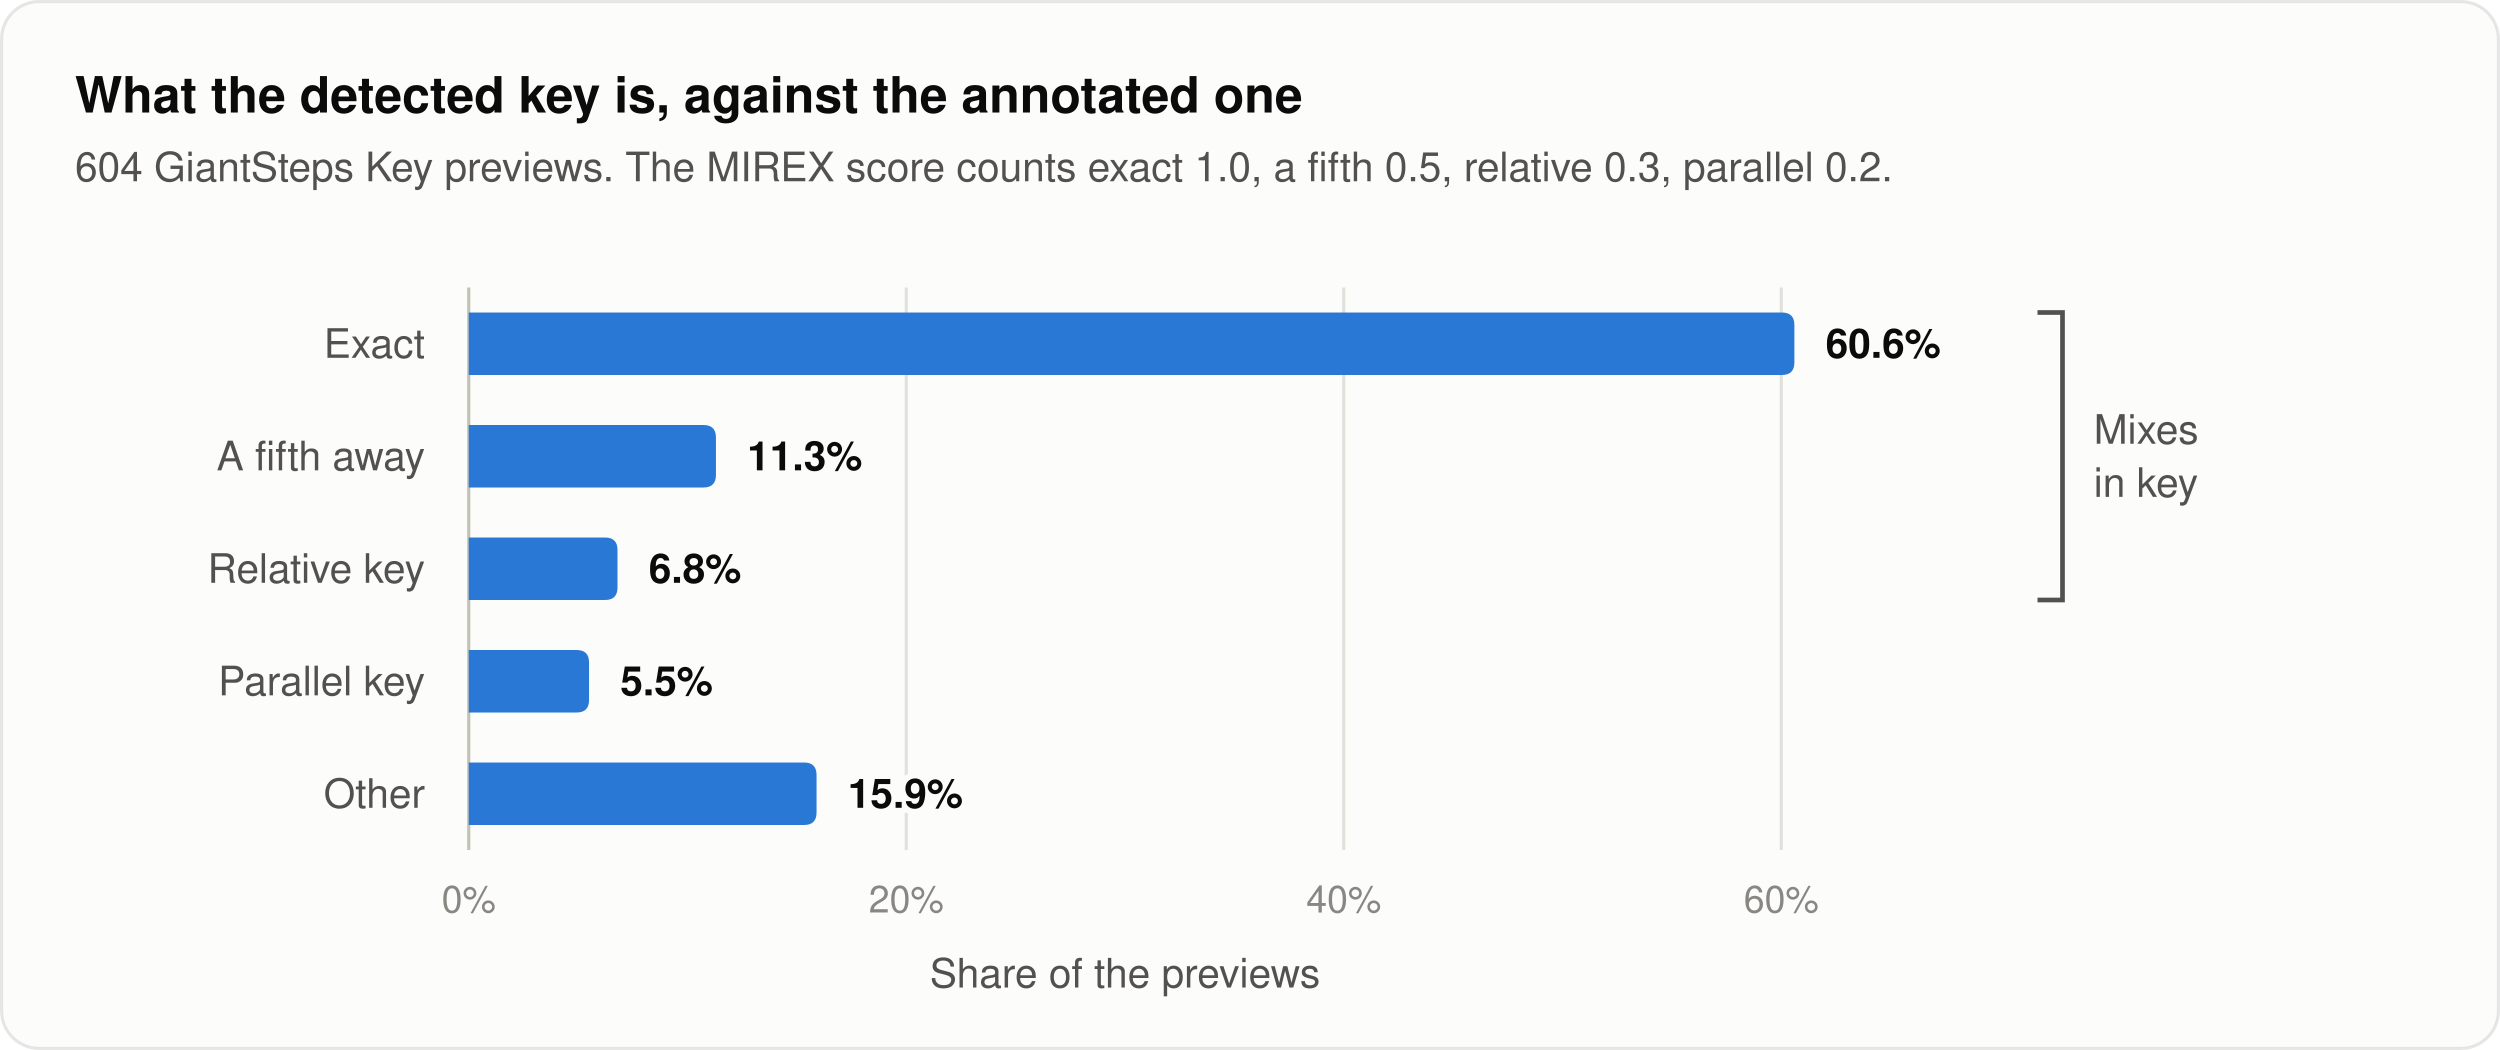
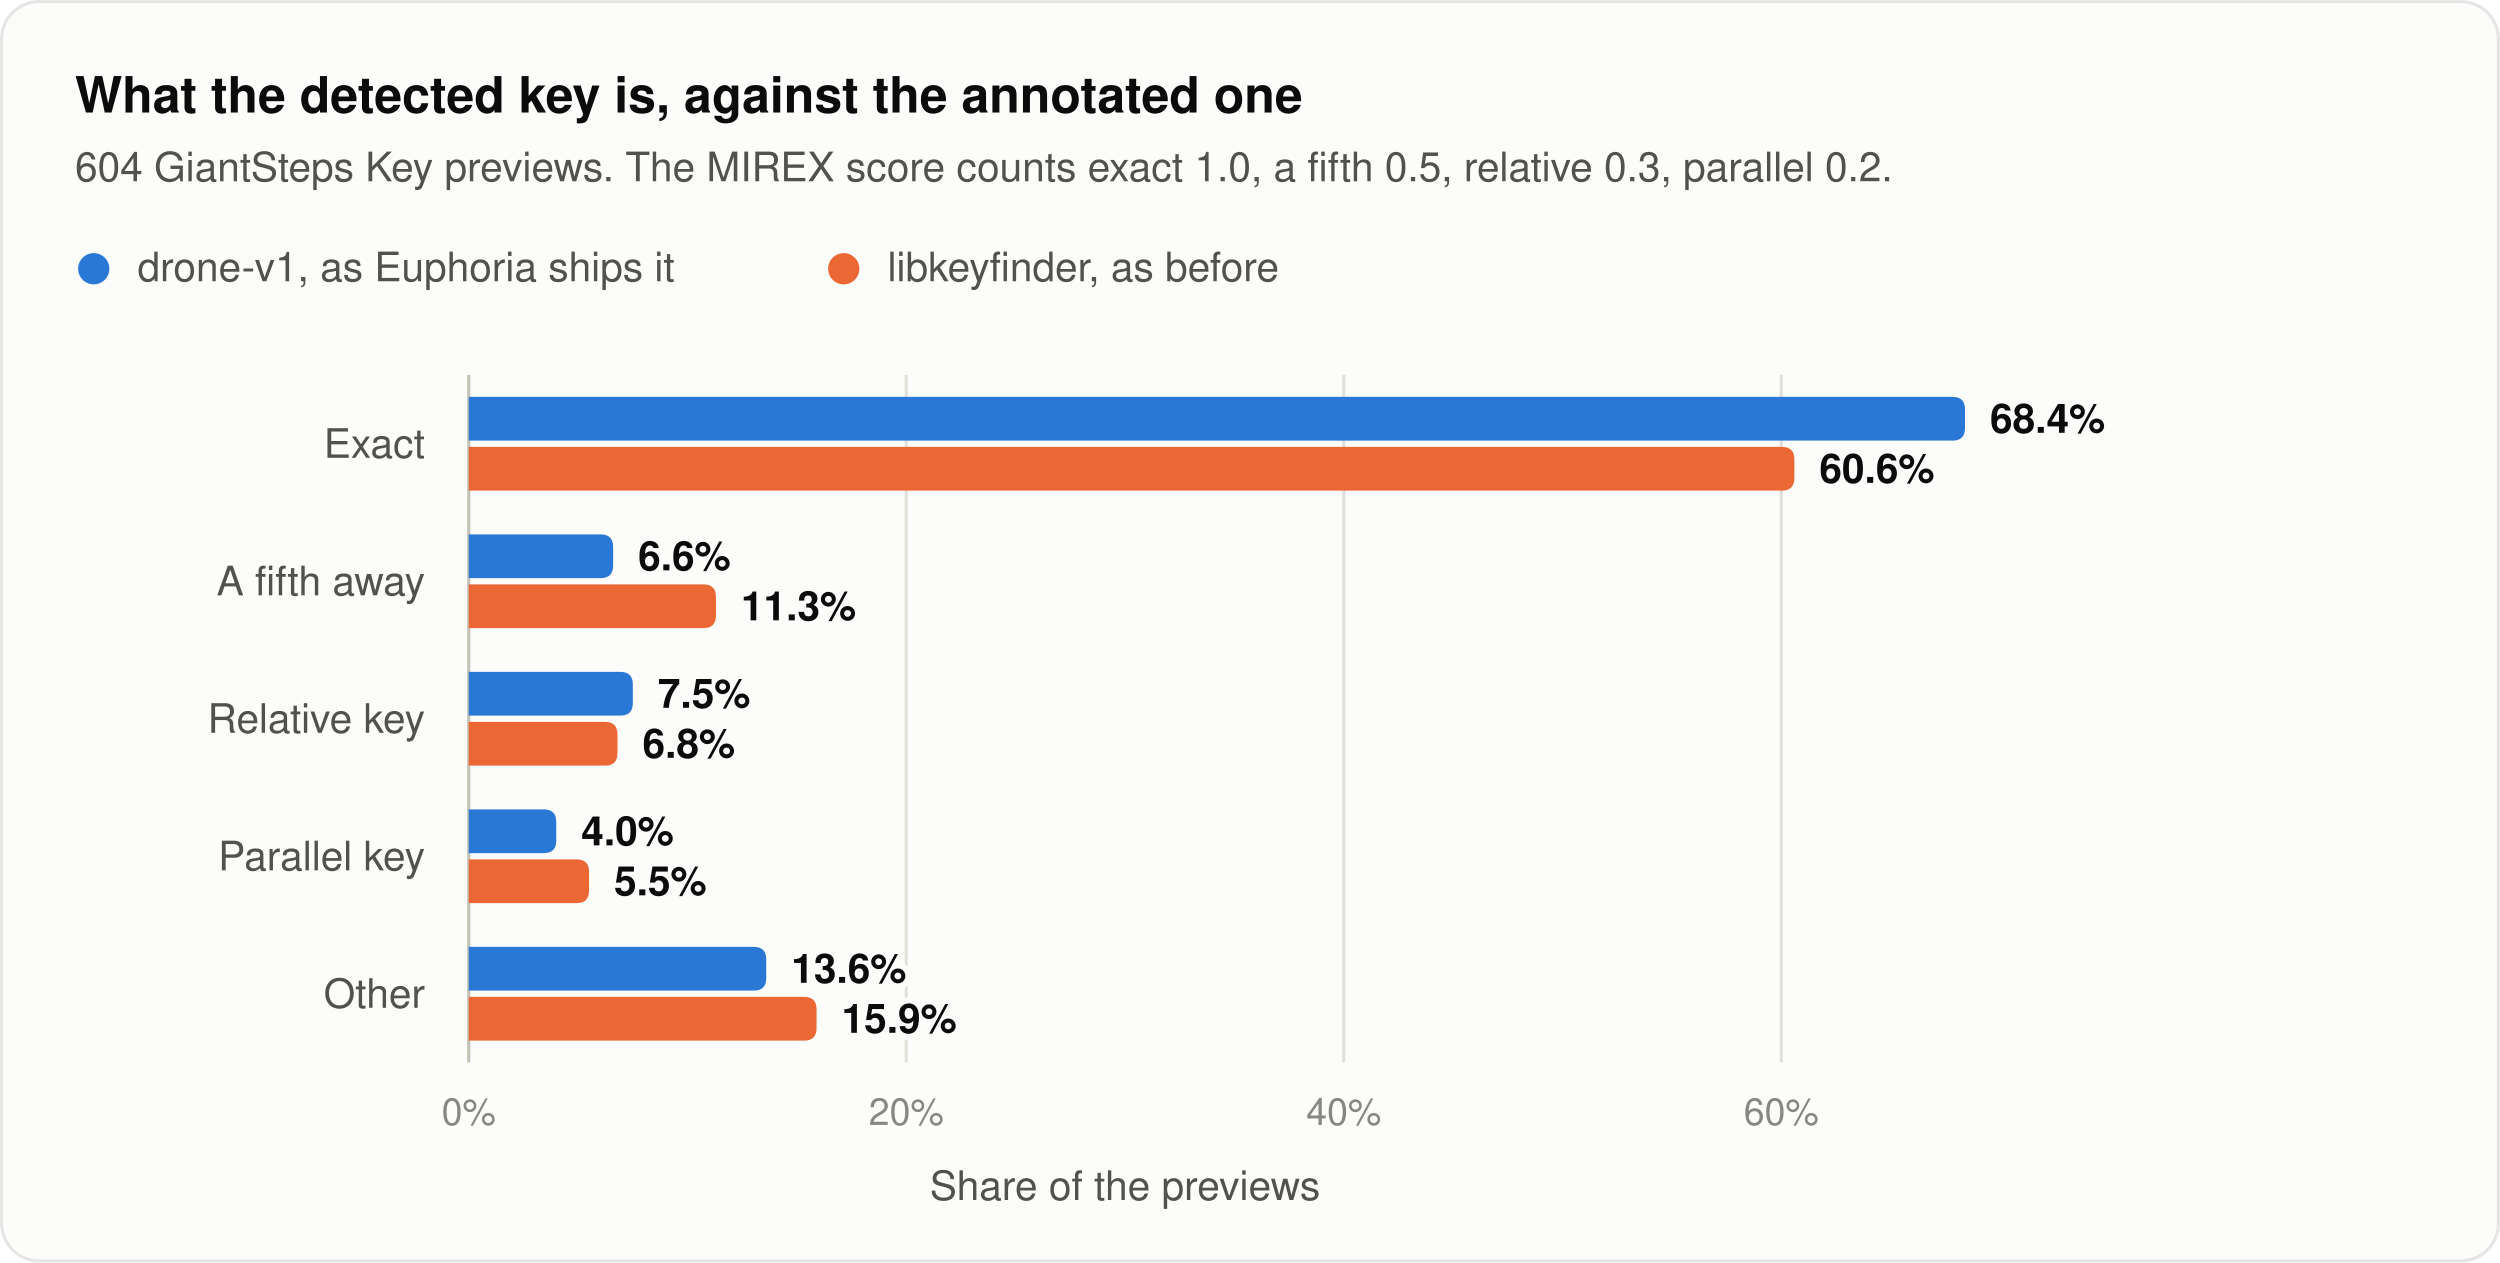
- <svg xmlns="http://www.w3.org/2000/svg" width="800" height="336" viewBox="0 0 800 336" role="img" aria-labelledby="chart-title chart-desc" font-family="system-ui, -apple-system, &quot;Segoe UI&quot;, Helvetica, Arial, sans-serif">
+ <svg xmlns="http://www.w3.org/2000/svg" width="800" height="404" viewBox="0 0 800 404" role="img" aria-labelledby="chart-title chart-desc" font-family="system-ui, -apple-system, &quot;Segoe UI&quot;, Helvetica, Arial, sans-serif">
  <style>
.surface { fill: #fcfcfb; stroke: rgba(11,11,11,0.10); }
.title { fill: #0b0b0b; font-size: 16px; font-weight: 600; }
.subtitle { fill: #52514e; font-size: 13px; }
.label { fill: #52514e; font-size: 13px; }
.value { fill: #0b0b0b; font-size: 13px; font-weight: 600; }
.tick { fill: #898781; font-size: 12px; font-variant-numeric: tabular-nums; }
.grid { stroke: #e1e0d9; stroke-width: 1; fill: none; }
.axis { stroke: #c3c2b7; stroke-width: 1; fill: none; }
.reference { stroke: #898781; stroke-width: 1.5; fill: none; }
.bracket { stroke: #52514e; stroke-width: 1.5; fill: none; }
.connector { stroke: #c3c2b7; stroke-width: 2; fill: none; stroke-linecap: round; }
.series-fill { fill: #2a78d6; }
.series-1-fill { fill: #2a78d6; }
.series-2-fill { fill: #eb6834; }
.ring { stroke: #fcfcfb; stroke-width: 2; }
.halo { stroke: #fcfcfb; stroke-width: 4px; stroke-linejoin: round; paint-order: stroke; }
@media (prefers-color-scheme: dark) {
  .surface { fill: #1a1a19; stroke: rgba(255,255,255,0.10); }
  .title, .value { fill: #f0efec; }
  .subtitle, .label { fill: #c3c2b7; }
  .grid { stroke: #2c2c2a; }
  .axis, .connector { stroke: #383835; }
  .bracket { stroke: #c3c2b7; }
  .series-fill, .series-1-fill { fill: #3987e5; }
  .series-2-fill { fill: #d95926; }
  .ring, .halo { stroke: #1a1a19; }
}
</style>
-   <rect x="0.5" y="0.5" width="799" height="335" rx="12" class="surface" />
+   <rect x="0.5" y="0.5" width="799" height="403" rx="12" class="surface" />
  <text x="24" y="36" class="title" text-anchor="start">What the detected key is, against the annotated one</text>
  <text x="24" y="58" class="subtitle" text-anchor="start">604 GiantSteps Key previews. The MIREX score counts exact 1.0, a fifth 0.5, relative 0.3, parallel 0.2.</text>
-   <line x1="150" y1="92" x2="150" y2="272" class="axis" />
-   <text x="150" y="292" class="tick" text-anchor="middle">0%</text>
-   <line x1="290" y1="92" x2="290" y2="272" class="grid" />
-   <text x="290" y="292" class="tick" text-anchor="middle">20%</text>
-   <line x1="430" y1="92" x2="430" y2="272" class="grid" />
-   <text x="430" y="292" class="tick" text-anchor="middle">40%</text>
-   <line x1="570" y1="92" x2="570" y2="272" class="grid" />
-   <text x="570" y="292" class="tick" text-anchor="middle">60%</text>
-   <text x="360" y="316" class="label" text-anchor="middle">Share of the previews</text>
-   <text x="136" y="114.5" class="label" text-anchor="end">Exact</text>
-   <path class="series-fill" d="M150,100 H570.2 Q574.2,100 574.2,104 V116 Q574.2,120 570.2,120 H150 Z" />
-   <text x="584.2" y="114.5" class="value halo" text-anchor="start">60.6%</text>
-   <text x="136" y="150.5" class="label" text-anchor="end">A fifth away</text>
-   <path class="series-fill" d="M150,136 H225.1 Q229.1,136 229.1,140 V152 Q229.1,156 225.1,156 H150 Z" />
-   <text x="239.1" y="150.5" class="value halo" text-anchor="start">11.3%</text>
-   <text x="136" y="186.5" class="label" text-anchor="end">Relative key</text>
-   <path class="series-fill" d="M150,172 H193.6 Q197.6,172 197.6,176 V188 Q197.6,192 193.6,192 H150 Z" />
-   <text x="207.6" y="186.5" class="value halo" text-anchor="start">6.8%</text>
-   <text x="136" y="222.5" class="label" text-anchor="end">Parallel key</text>
-   <path class="series-fill" d="M150,208 H184.5 Q188.5,208 188.5,212 V224 Q188.5,228 184.5,228 H150 Z" />
-   <text x="198.5" y="222.5" class="value halo" text-anchor="start">5.5%</text>
-   <text x="136" y="258.5" class="label" text-anchor="end">Other</text>
-   <path class="series-fill" d="M150,244 H257.3 Q261.3,244 261.3,248 V260 Q261.3,264 257.3,264 H150 Z" />
-   <text x="271.3" y="258.5" class="value halo" text-anchor="start">15.9%</text>
-   <polyline points="652,100 660,100 660,192 652,192" class="bracket" />
-   <text x="670" y="142" class="label" text-anchor="start">Mixes</text>
-   <text x="670" y="159" class="label" text-anchor="start">in key</text>
+   <circle cx="30" cy="86" r="6" class="series-1-fill ring" />
+   <text x="44" y="90" class="label" text-anchor="start">drone-v1, as Euphoria ships it</text>
+   <circle cx="270" cy="86" r="6" class="series-2-fill ring" />
+   <text x="284" y="90" class="label" text-anchor="start">libkeyfinder, as before</text>
+   <line x1="150" y1="120" x2="150" y2="340" class="axis" />
+   <text x="150" y="360" class="tick" text-anchor="middle">0%</text>
+   <line x1="290" y1="120" x2="290" y2="340" class="grid" />
+   <text x="290" y="360" class="tick" text-anchor="middle">20%</text>
+   <line x1="430" y1="120" x2="430" y2="340" class="grid" />
+   <text x="430" y="360" class="tick" text-anchor="middle">40%</text>
+   <line x1="570" y1="120" x2="570" y2="340" class="grid" />
+   <text x="570" y="360" class="tick" text-anchor="middle">60%</text>
+   <text x="360" y="384" class="label" text-anchor="middle">Share of the previews</text>
+   <text x="136" y="146.5" class="label" text-anchor="end">Exact</text>
+   <path class="series-1-fill" d="M150,127 H624.8 Q628.8,127 628.8,131 V137 Q628.8,141 624.8,141 H150 Z" />
+   <text x="636.8" y="138.5" class="value halo" text-anchor="start">68.4%</text>
+   <path class="series-2-fill" d="M150,143 H570.2 Q574.2,143 574.2,147 V153 Q574.2,157 570.2,157 H150 Z" />
+   <text x="582.2" y="154.5" class="value halo" text-anchor="start">60.6%</text>
+   <text x="136" y="190.5" class="label" text-anchor="end">A fifth away</text>
+   <path class="series-1-fill" d="M150,171 H192.2 Q196.2,171 196.2,175 V181 Q196.2,185 192.2,185 H150 Z" />
+   <text x="204.2" y="182.5" class="value halo" text-anchor="start">6.6%</text>
+   <path class="series-2-fill" d="M150,187 H225.1 Q229.1,187 229.1,191 V197 Q229.1,201 225.1,201 H150 Z" />
+   <text x="237.1" y="198.5" class="value halo" text-anchor="start">11.3%</text>
+   <text x="136" y="234.5" class="label" text-anchor="end">Relative key</text>
+   <path class="series-1-fill" d="M150,215 H198.5 Q202.5,215 202.5,219 V225 Q202.5,229 198.5,229 H150 Z" />
+   <text x="210.5" y="226.5" class="value halo" text-anchor="start">7.5%</text>
+   <path class="series-2-fill" d="M150,231 H193.6 Q197.6,231 197.6,235 V241 Q197.6,245 193.6,245 H150 Z" />
+   <text x="205.6" y="242.5" class="value halo" text-anchor="start">6.8%</text>
+   <text x="136" y="278.5" class="label" text-anchor="end">Parallel key</text>
+   <path class="series-1-fill" d="M150,259 H174 Q178,259 178,263 V269 Q178,273 174,273 H150 Z" />
+   <text x="186" y="270.5" class="value halo" text-anchor="start">4.0%</text>
+   <path class="series-2-fill" d="M150,275 H184.5 Q188.5,275 188.5,279 V285 Q188.5,289 184.5,289 H150 Z" />
+   <text x="196.5" y="286.5" class="value halo" text-anchor="start">5.5%</text>
+   <text x="136" y="322.5" class="label" text-anchor="end">Other</text>
+   <path class="series-1-fill" d="M150,303 H241.2 Q245.2,303 245.2,307 V313 Q245.2,317 241.2,317 H150 Z" />
+   <text x="253.2" y="314.5" class="value halo" text-anchor="start">13.6%</text>
+   <path class="series-2-fill" d="M150,319 H257.3 Q261.3,319 261.3,323 V329 Q261.3,333 257.3,333 H150 Z" />
+   <text x="269.3" y="330.5" class="value halo" text-anchor="start">15.9%</text>
</svg>
